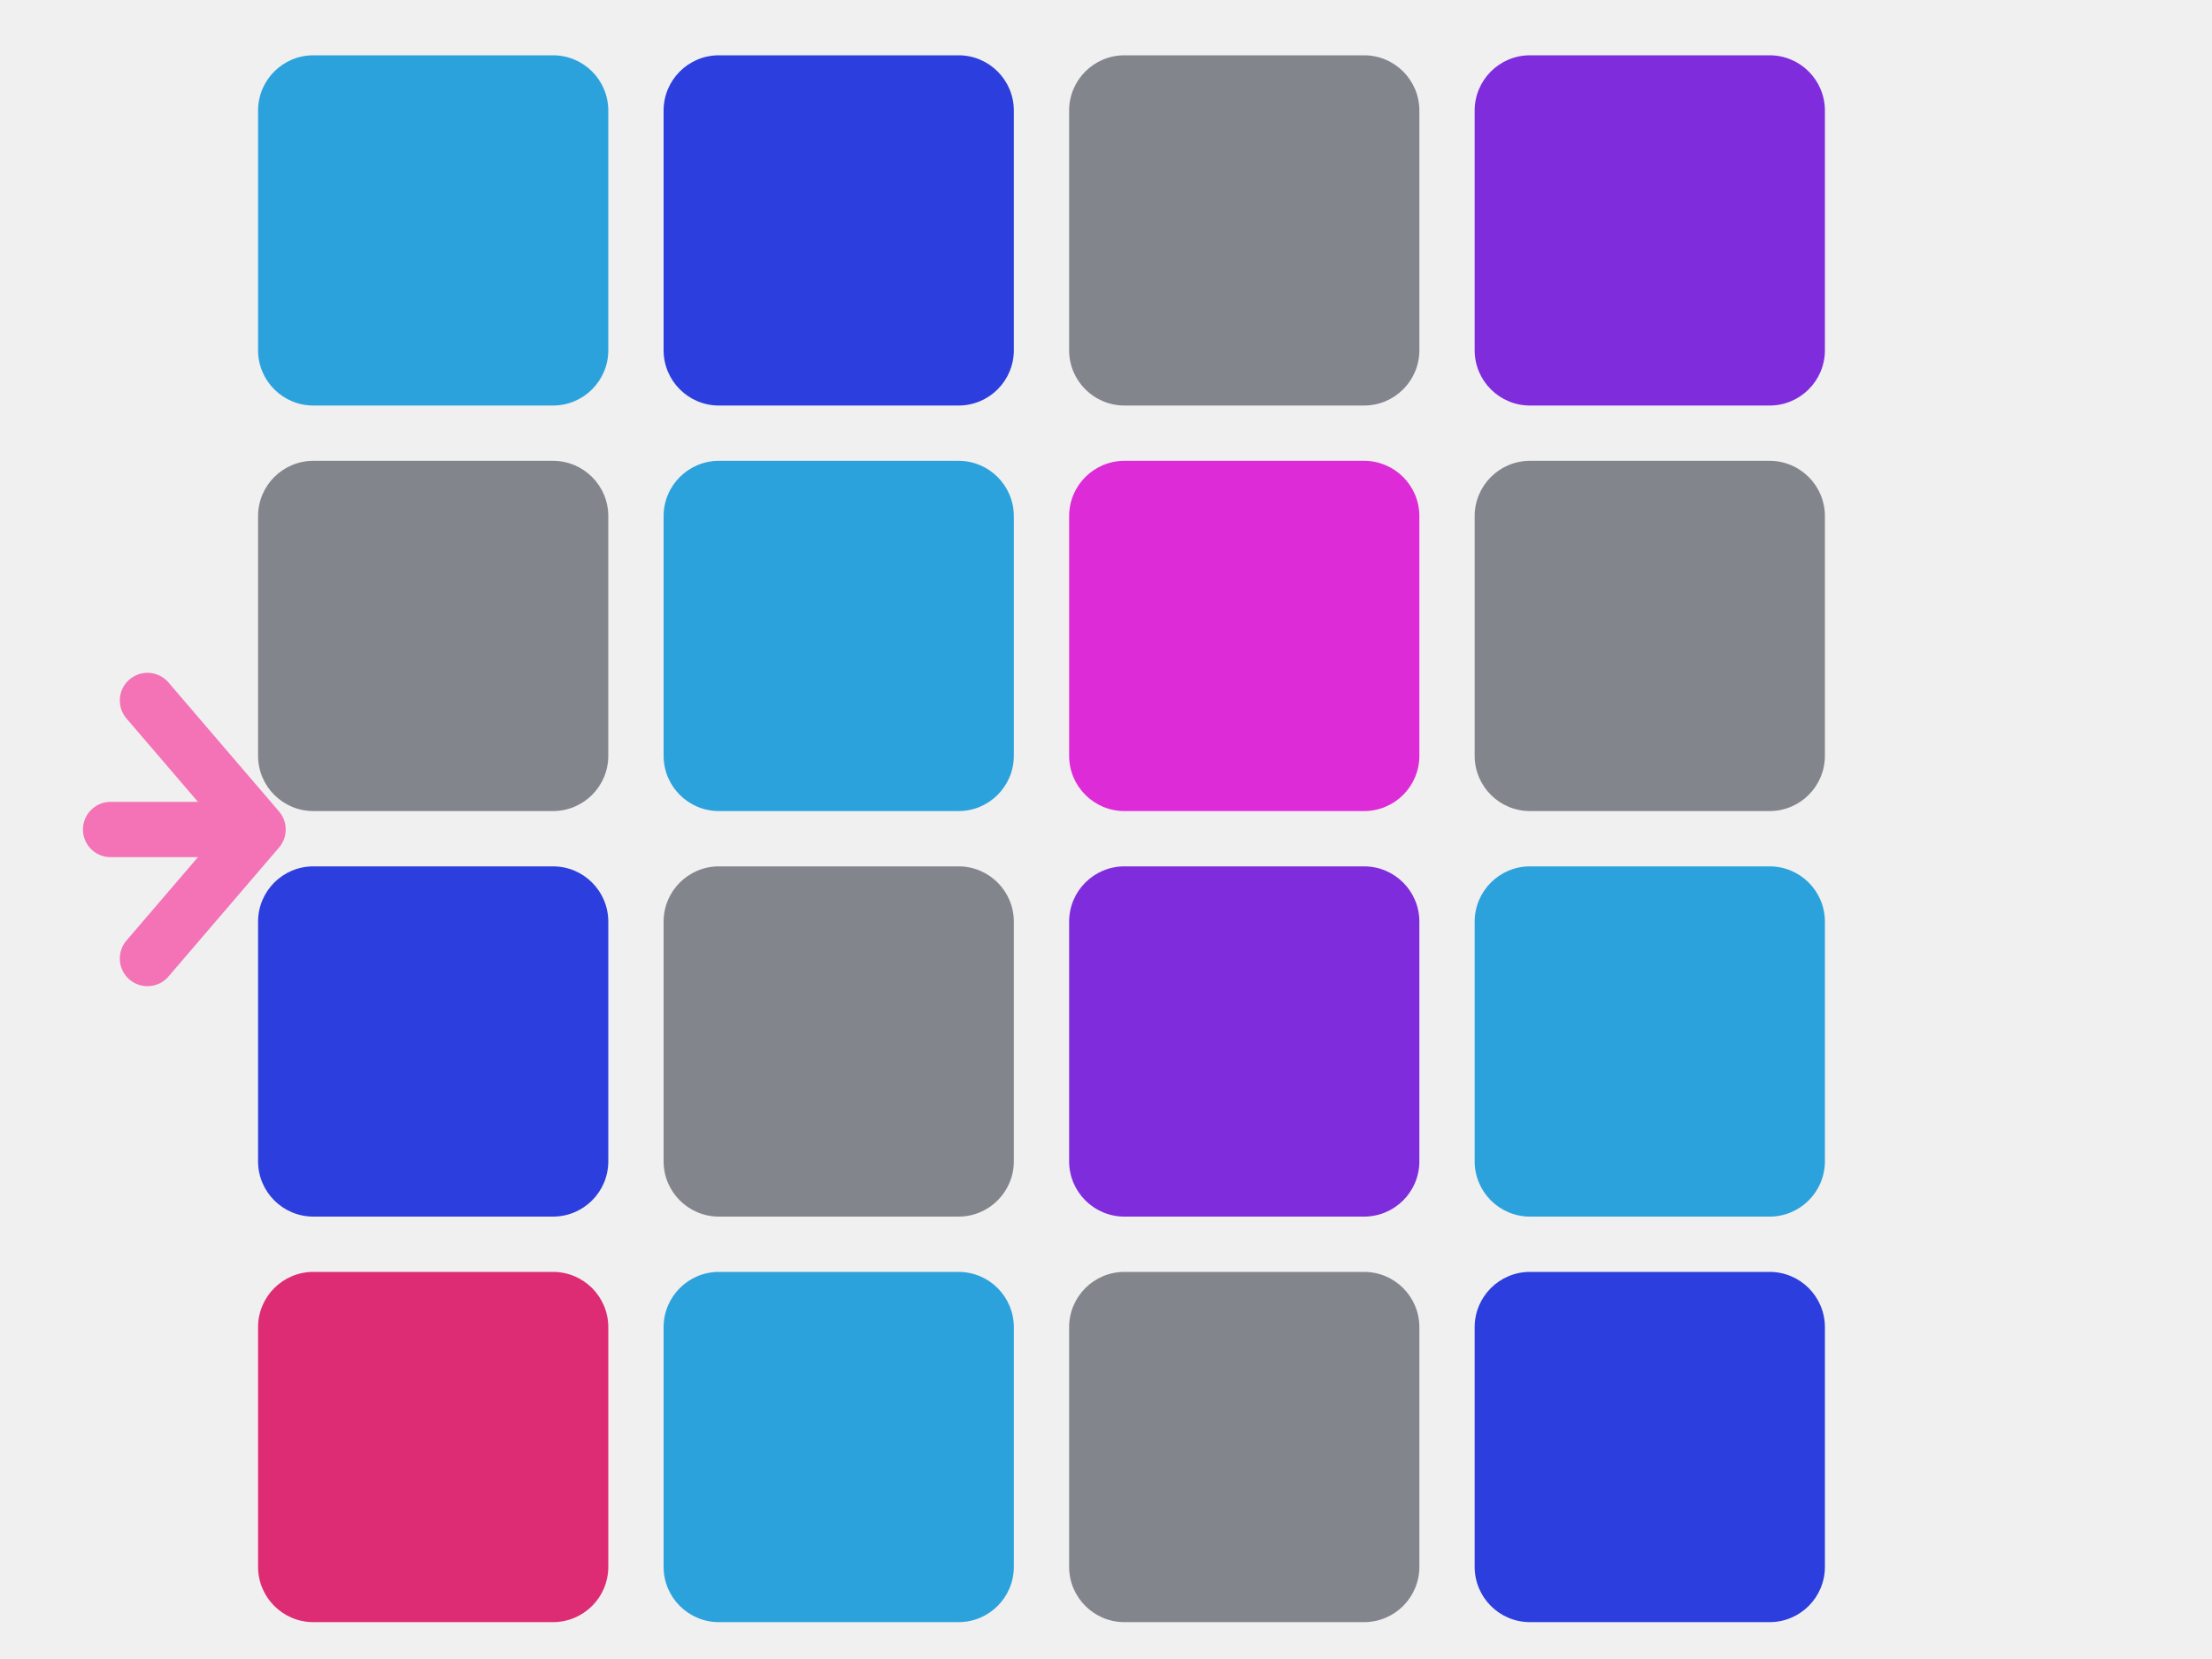
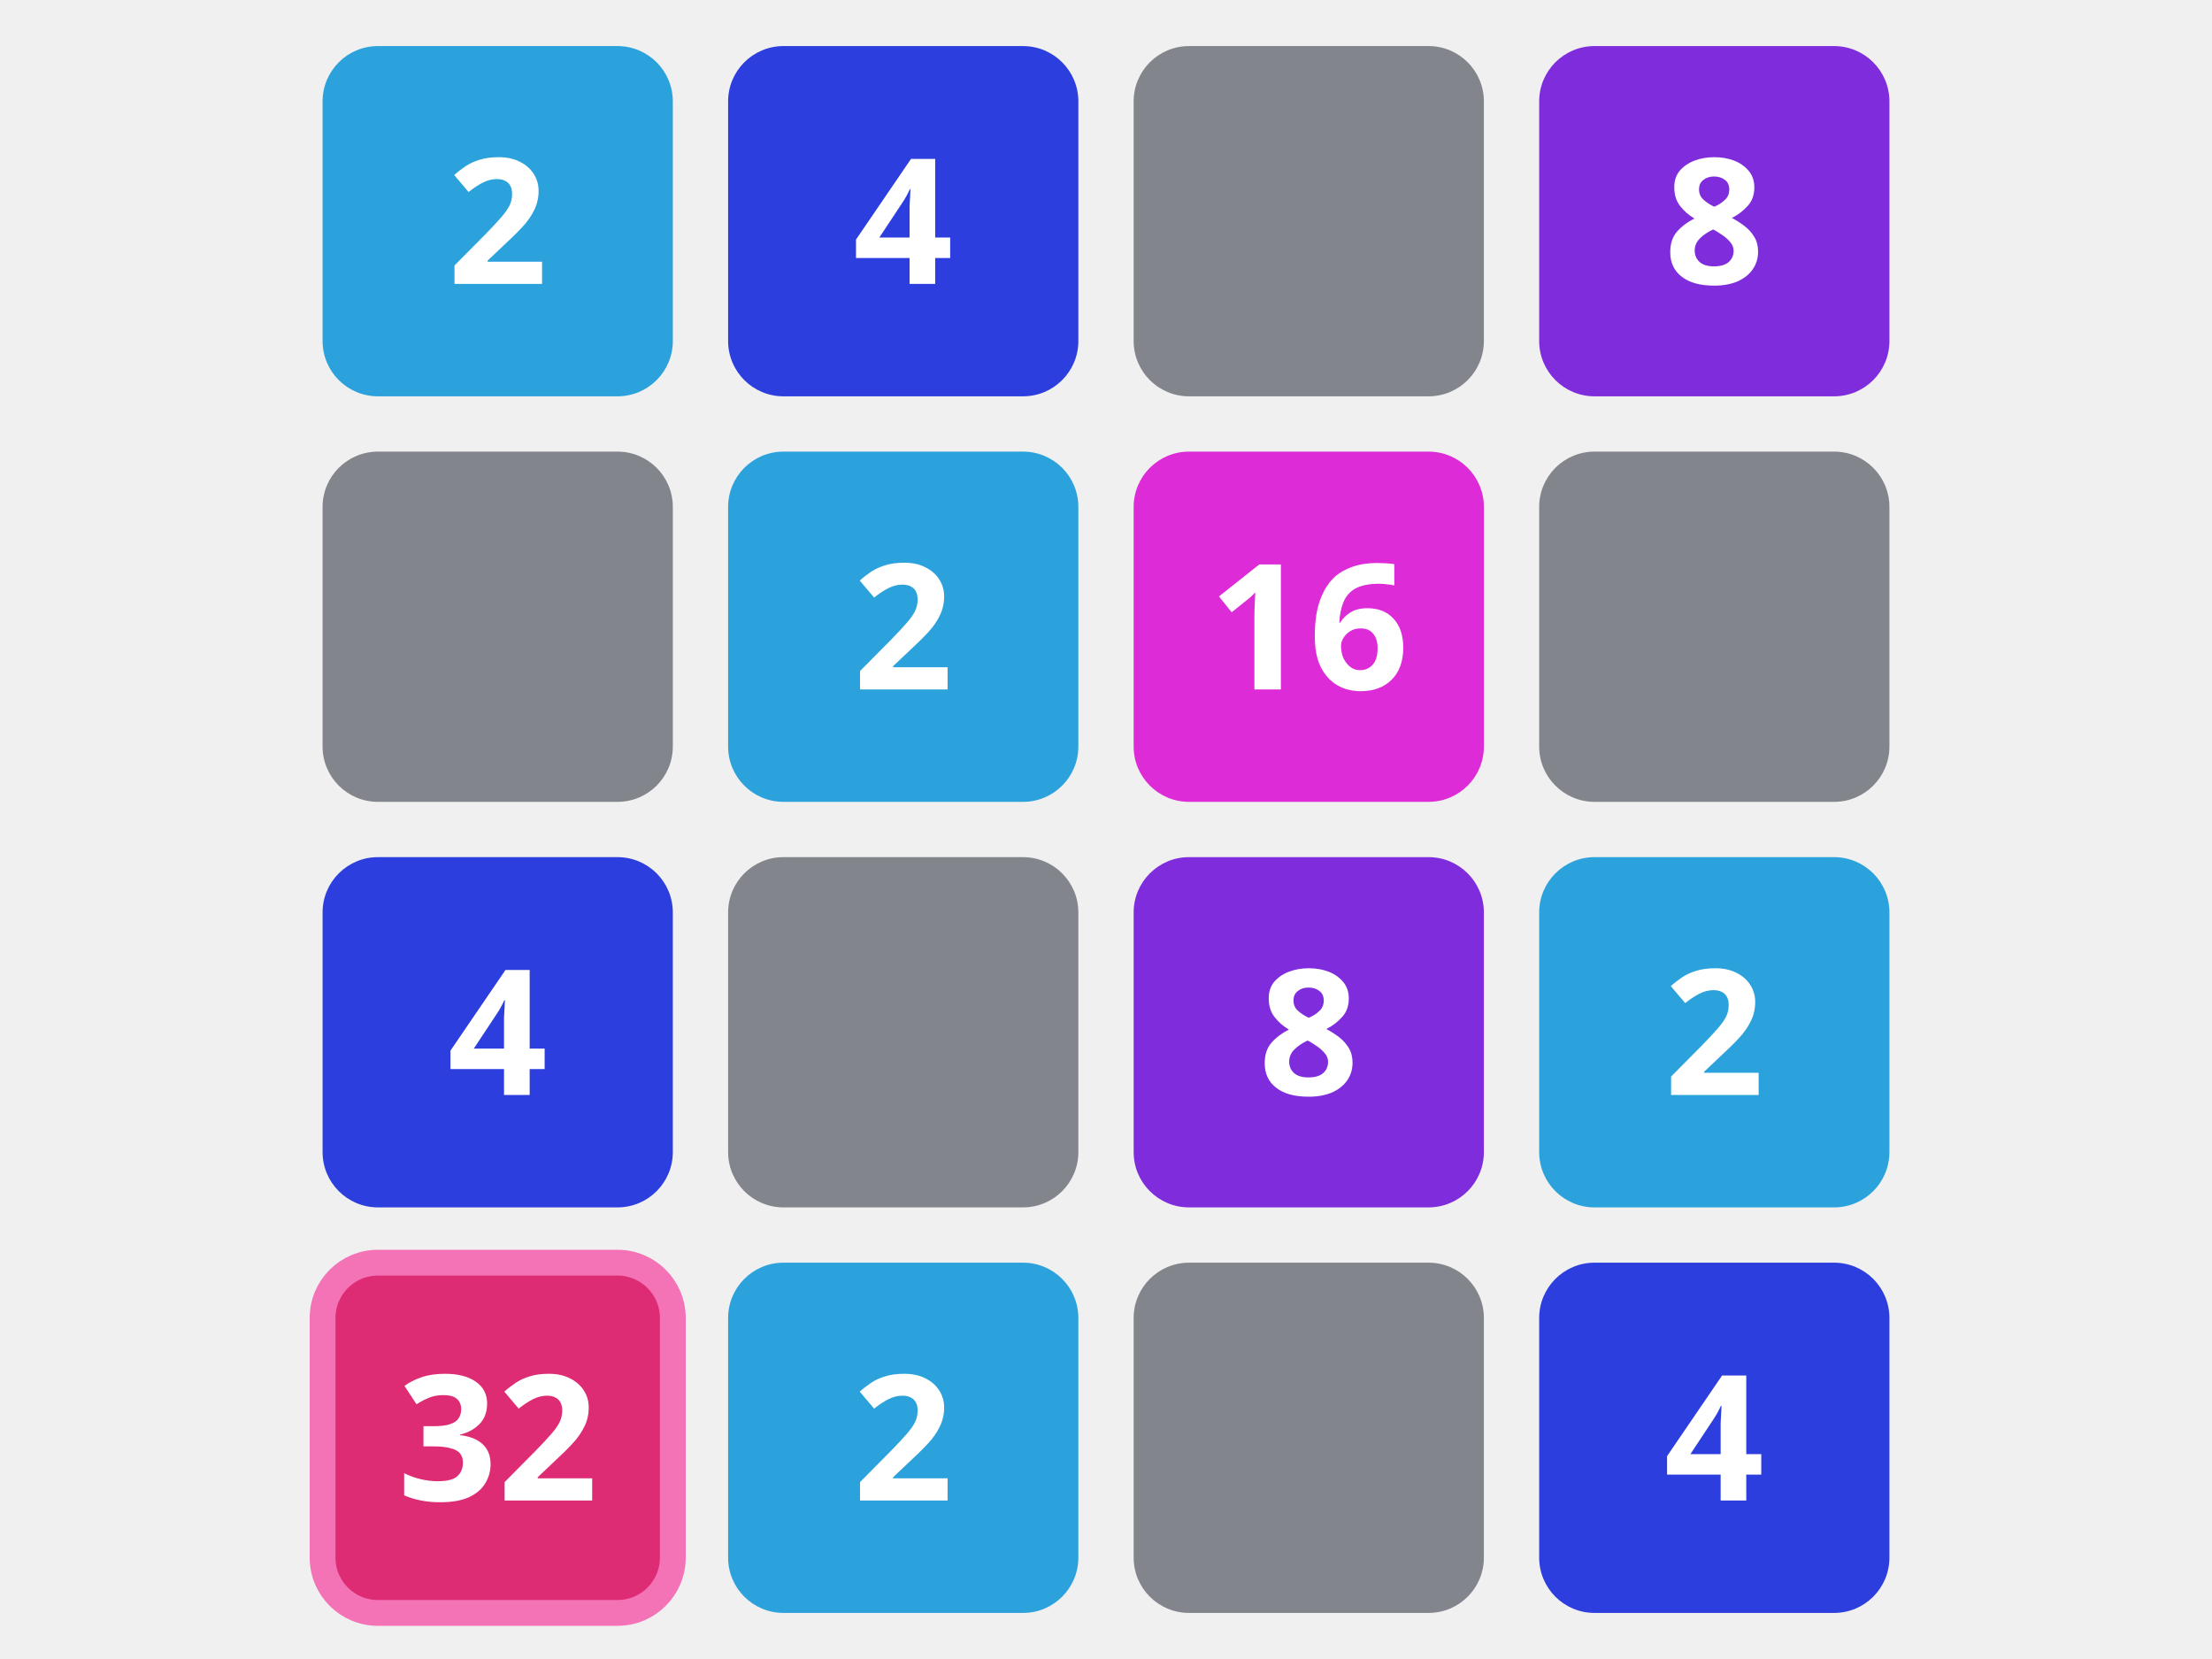
<svg xmlns="http://www.w3.org/2000/svg" viewBox="0 0 120 90" width="120" height="90">
-   <rect x="14" y="3" width="19" height="19" rx="3" fill="#2CA2DD" />
-   <rect x="36" y="3" width="19" height="19" rx="3" fill="#2C3EDD" />
-   <rect x="58" y="3" width="19" height="19" rx="3" fill="#2A2F3D" fill-opacity="0.55" />
-   <rect x="80" y="3" width="19" height="19" rx="3" fill="#7F2CDD" />
-   <rect x="14" y="25" width="19" height="19" rx="3" fill="#2A2F3D" fill-opacity="0.55" />
-   <rect x="36" y="25" width="19" height="19" rx="3" fill="#2CA2DD" />
-   <rect x="58" y="25" width="19" height="19" rx="3" fill="#DD2CD7" />
-   <rect x="80" y="25" width="19" height="19" rx="3" fill="#2A2F3D" fill-opacity="0.55" />
-   <rect x="14" y="47" width="19" height="19" rx="3" fill="#2C3EDD" />
-   <rect x="36" y="47" width="19" height="19" rx="3" fill="#2A2F3D" fill-opacity="0.55" />
-   <rect x="58" y="47" width="19" height="19" rx="3" fill="#7F2CDD" />
-   <rect x="80" y="47" width="19" height="19" rx="3" fill="#2CA2DD" />
-   <rect x="14" y="69" width="19" height="19" rx="3" fill="#DD2C73" />
-   <rect x="36" y="69" width="19" height="19" rx="3" fill="#2CA2DD" />
-   <rect x="58" y="69" width="19" height="19" rx="3" fill="#2A2F3D" fill-opacity="0.55" />
-   <rect x="80" y="69" width="19" height="19" rx="3" fill="#2C3EDD" />
-   <g stroke="#F472B6" stroke-width="3" stroke-linecap="round" stroke-linejoin="round" fill="none">
-     <path d="M6 45 H12" />
-     <path d="M8 38 L14 45 L8 52" />
+   <rect x="17.5" y="2.5" width="19" height="19" rx="3" fill="#2CA2DD" />
+   <rect x="39.5" y="2.5" width="19" height="19" rx="3" fill="#2C3EDD" />
+   <rect x="61.5" y="2.5" width="19" height="19" rx="3" fill="#2A2F3D" fill-opacity="0.55" />
+   <rect x="83.5" y="2.5" width="19" height="19" rx="3" fill="#7F2CDD" />
+   <rect x="17.5" y="24.5" width="19" height="19" rx="3" fill="#2A2F3D" fill-opacity="0.55" />
+   <rect x="39.5" y="24.5" width="19" height="19" rx="3" fill="#2CA2DD" />
+   <rect x="61.5" y="24.5" width="19" height="19" rx="3" fill="#DD2CD7" />
+   <rect x="83.5" y="24.5" width="19" height="19" rx="3" fill="#2A2F3D" fill-opacity="0.55" />
+   <rect x="17.5" y="46.5" width="19" height="19" rx="3" fill="#2C3EDD" />
+   <rect x="39.5" y="46.5" width="19" height="19" rx="3" fill="#2A2F3D" fill-opacity="0.55" />
+   <rect x="61.5" y="46.5" width="19" height="19" rx="3" fill="#7F2CDD" />
+   <rect x="83.5" y="46.5" width="19" height="19" rx="3" fill="#2CA2DD" />
+   <rect x="17.5" y="68.5" width="19" height="19" rx="3" fill="#DD2C73" stroke="#F472B6" stroke-width="1.4" />
+   <rect x="39.5" y="68.5" width="19" height="19" rx="3" fill="#2CA2DD" />
+   <rect x="61.5" y="68.5" width="19" height="19" rx="3" fill="#2A2F3D" fill-opacity="0.55" />
+   <rect x="83.5" y="68.5" width="19" height="19" rx="3" fill="#2C3EDD" />
+   <g font-family="system-ui, sans-serif" font-size="9.5" font-weight="800" text-anchor="middle">
+     <text x="27" y="15.4" fill="#FFFFFF">2</text>
+     <text x="49" y="15.4" fill="#FFFFFF">4</text>
+     <text x="93" y="15.4" fill="#FFFFFF">8</text>
+     <text x="49" y="37.4" fill="#FFFFFF">2</text>
+     <text x="71" y="37.4" fill="#FFFFFF">16</text>
+     <text x="27" y="59.4" fill="#FFFFFF">4</text>
+     <text x="71" y="59.4" fill="#FFFFFF">8</text>
+     <text x="93" y="59.4" fill="#FFFFFF">2</text>
+     <text x="27" y="81.4" fill="#FFFFFF">32</text>
+     <text x="49" y="81.4" fill="#FFFFFF">2</text>
+     <text x="93" y="81.4" fill="#FFFFFF">4</text>
  </g>
</svg>
